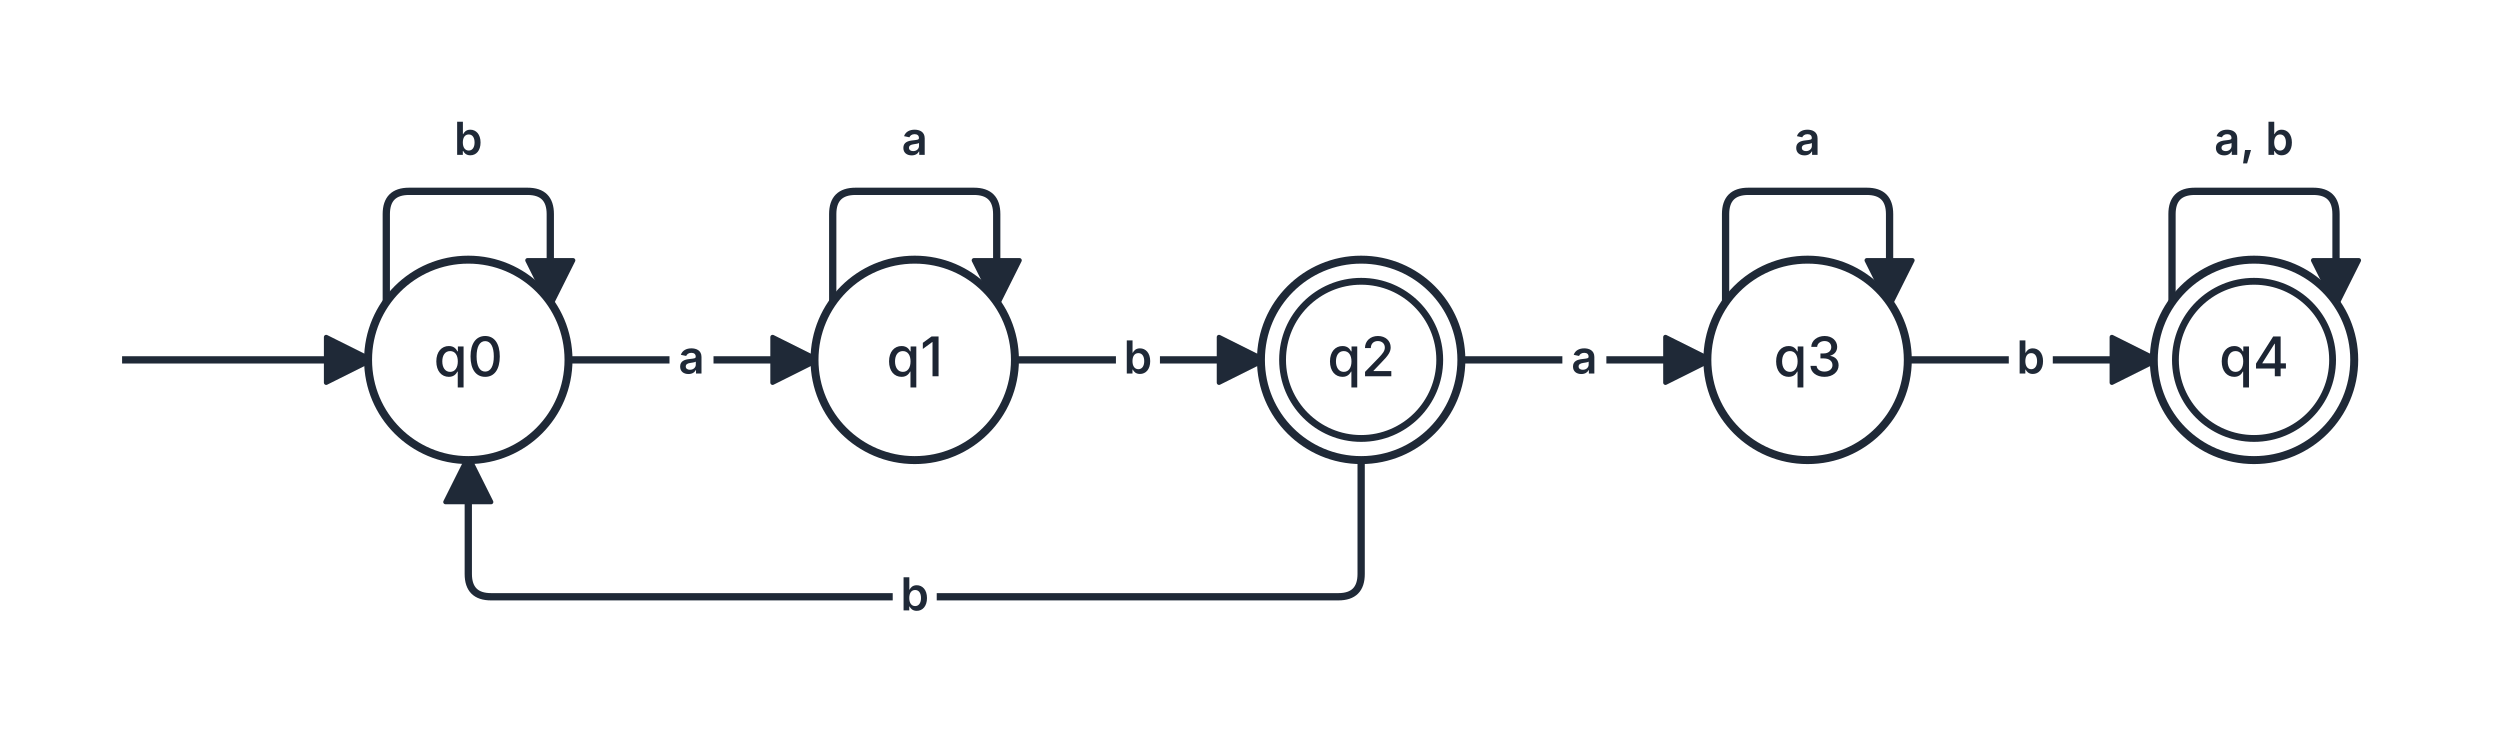
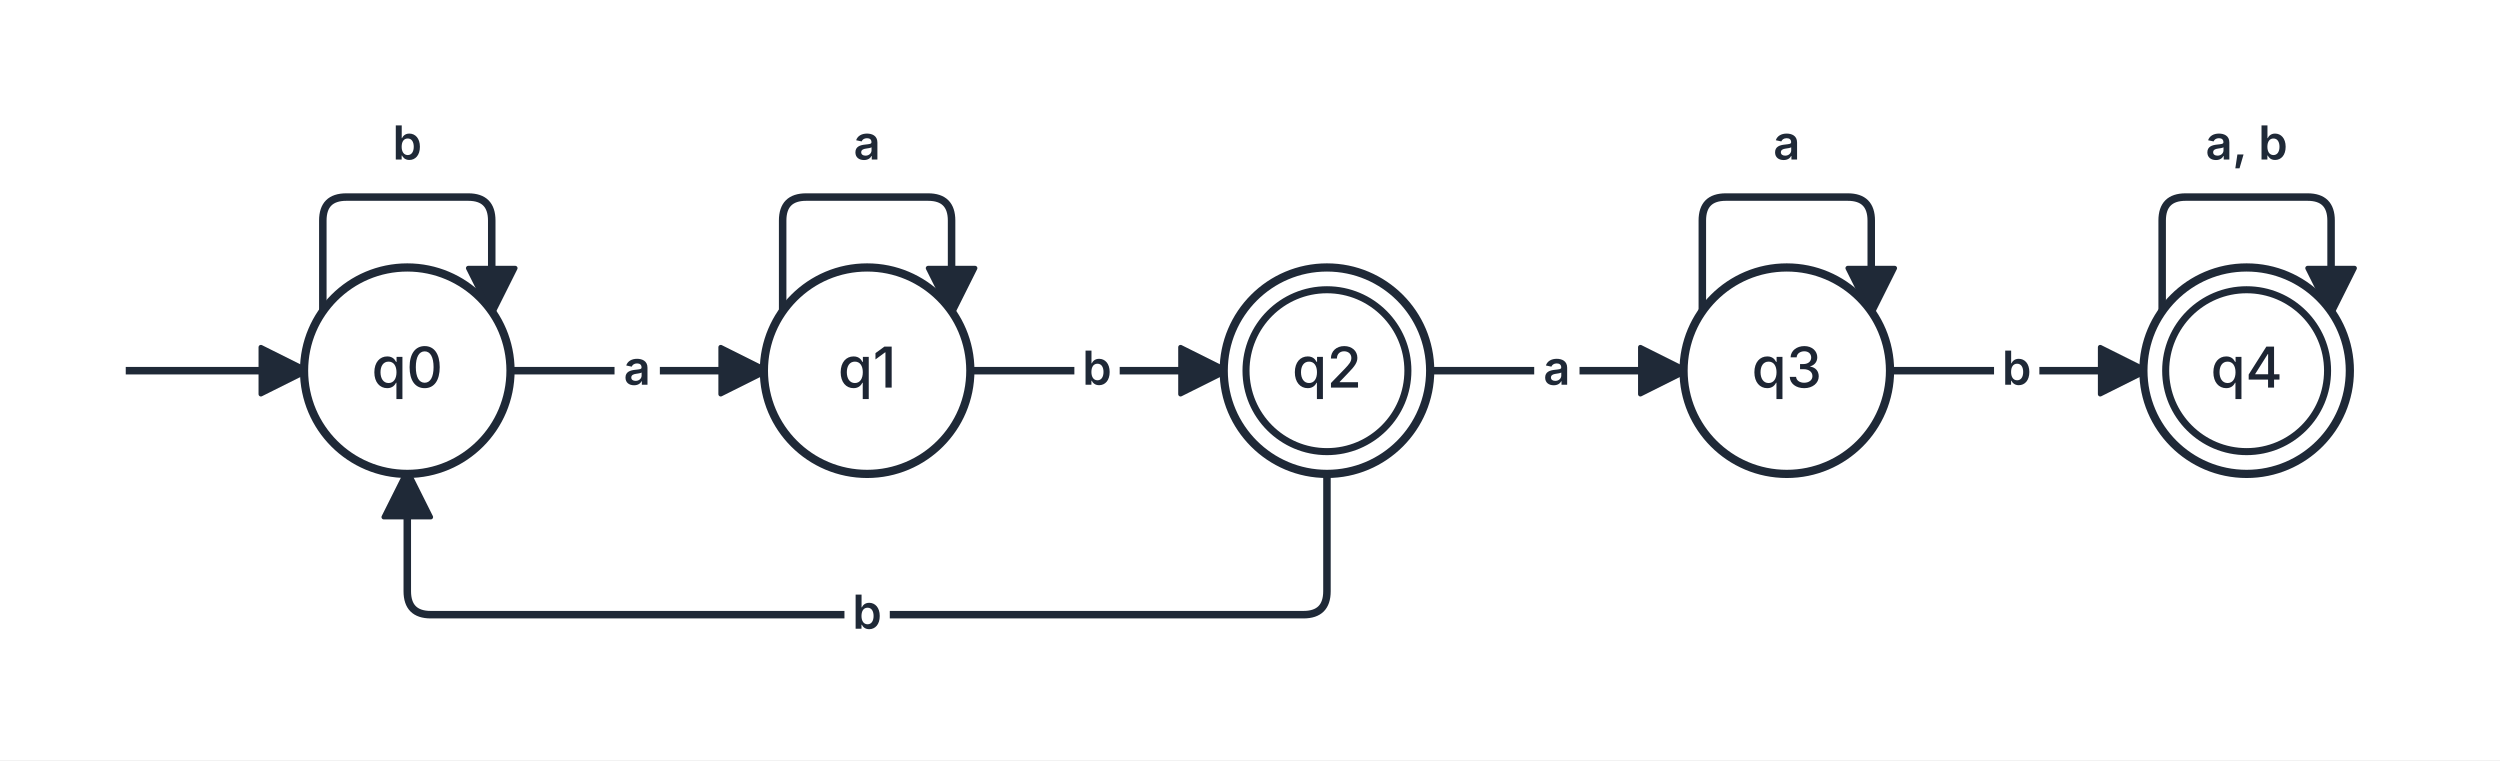
- <svg xmlns="http://www.w3.org/2000/svg" viewBox="-24.80 -79.00 548.80 162.00" width="548.80" height="162.00" font-family="Inter, system-ui, -apple-system, sans-serif">
+ <svg xmlns="http://www.w3.org/2000/svg" viewBox="-24.80 -79.00 532.80 162.00" width="532.80" height="162.00" font-family="Inter, system-ui, -apple-system, sans-serif">
  <defs>
    <marker id="gl-mk-0" markerWidth="12.00" markerHeight="12.00" viewBox="0 0 12.00 12" orient="auto" refX="1.00" refY="6" markerUnits="userSpaceOnUse">
      <path d="M 1,1 L 11,6 L 1,11 Z" fill="#1f2937" stroke="#1f2937" stroke-linejoin="round" />
    </marker>
  </defs>
-   <rect x="-24.80" y="-79.00" width="548.80" height="162.00" fill="#ffffff" />
+   <rect x="-24.80" y="-79.00" width="532.80" height="162.00" fill="#ffffff" />
  <g id="edges">
-     <path d="M 2.00,0.00 L 46.80,0.00" fill="none" stroke="#1f2937" stroke-width="1.60" marker-end="url(#gl-mk-0)" />
-     <path d="M 100.00,0.00 L 144.80,0.00" fill="none" stroke="#1f2937" stroke-width="1.60" marker-end="url(#gl-mk-0)" />
-     <rect x="122.17" y="-7.00" width="9.66" height="14.00" rx="3.00" fill="#ffffff" />
-     <text x="127.00" y="3.00" text-anchor="middle" font-size="10.00" font-weight="600" fill="#1f2937">a</text>
-     <path d="M 60.00,-12.65 L 60.00,-32.00 Q 60.00,-37.00 65.00,-37.00 L 91.00,-37.00 Q 96.00,-37.00 96.00,-32.00 L 96.00,-21.85" fill="none" stroke="#1f2937" stroke-width="1.60" marker-end="url(#gl-mk-0)" />
-     <rect x="73.17" y="-55.00" width="9.66" height="14.00" rx="3.00" fill="#ffffff" />
-     <text x="78.00" y="-45.00" text-anchor="middle" font-size="10.00" font-weight="600" fill="#1f2937">b</text>
-     <path d="M 158.00,-12.65 L 158.00,-32.00 Q 158.00,-37.00 163.00,-37.00 L 189.00,-37.00 Q 194.00,-37.00 194.00,-32.00 L 194.00,-21.85" fill="none" stroke="#1f2937" stroke-width="1.60" marker-end="url(#gl-mk-0)" />
-     <rect x="171.17" y="-55.00" width="9.66" height="14.00" rx="3.00" fill="#ffffff" />
-     <text x="176.00" y="-45.00" text-anchor="middle" font-size="10.00" font-weight="600" fill="#1f2937">a</text>
-     <path d="M 198.00,0.00 L 242.80,0.00" fill="none" stroke="#1f2937" stroke-width="1.60" marker-end="url(#gl-mk-0)" />
-     <rect x="220.17" y="-7.00" width="9.66" height="14.00" rx="3.00" fill="#ffffff" />
-     <text x="225.00" y="3.00" text-anchor="middle" font-size="10.00" font-weight="600" fill="#1f2937">b</text>
-     <path d="M 296.00,0.00 L 340.80,0.00" fill="none" stroke="#1f2937" stroke-width="1.60" marker-end="url(#gl-mk-0)" />
-     <rect x="318.17" y="-7.00" width="9.66" height="14.00" rx="3.00" fill="#ffffff" />
-     <text x="323.00" y="3.00" text-anchor="middle" font-size="10.00" font-weight="600" fill="#1f2937">a</text>
-     <path d="M 274.00,22.00 L 274.00,47.00 Q 274.00,52.00 269.00,52.00 L 83.00,52.00 Q 78.00,52.00 78.00,47.00 L 78.00,31.20" fill="none" stroke="#1f2937" stroke-width="1.60" marker-end="url(#gl-mk-0)" />
-     <rect x="171.17" y="45.00" width="9.66" height="14.00" rx="3.00" fill="#ffffff" />
-     <text x="176.00" y="55.00" text-anchor="middle" font-size="10.00" font-weight="600" fill="#1f2937">b</text>
-     <path d="M 394.00,0.00 L 438.80,0.00" fill="none" stroke="#1f2937" stroke-width="1.60" marker-end="url(#gl-mk-0)" />
-     <rect x="416.17" y="-7.00" width="9.66" height="14.00" rx="3.00" fill="#ffffff" />
-     <text x="421.00" y="3.00" text-anchor="middle" font-size="10.00" font-weight="600" fill="#1f2937">b</text>
-     <path d="M 354.00,-12.65 L 354.00,-32.00 Q 354.00,-37.00 359.00,-37.00 L 385.00,-37.00 Q 390.00,-37.00 390.00,-32.00 L 390.00,-21.85" fill="none" stroke="#1f2937" stroke-width="1.60" marker-end="url(#gl-mk-0)" />
-     <rect x="367.17" y="-55.00" width="9.66" height="14.00" rx="3.00" fill="#ffffff" />
-     <text x="372.00" y="-45.00" text-anchor="middle" font-size="10.00" font-weight="600" fill="#1f2937">a</text>
-     <path d="M 452.00,-12.65 L 452.00,-32.00 Q 452.00,-37.00 457.00,-37.00 L 483.00,-37.00 Q 488.00,-37.00 488.00,-32.00 L 488.00,-21.85" fill="none" stroke="#1f2937" stroke-width="1.60" marker-end="url(#gl-mk-0)" />
-     <rect x="459.25" y="-55.00" width="21.51" height="14.00" rx="3.00" fill="#ffffff" />
-     <text x="470.00" y="-45.00" text-anchor="middle" font-size="10.00" font-weight="600" fill="#1f2937">a, b</text>
+     <path d="M 2.00,0.00 L 30.80,0.00" fill="none" stroke="#1f2937" stroke-width="1.60" marker-end="url(#gl-mk-0)" />
+     <path d="M 84.00,0.00 L 128.80,0.00" fill="none" stroke="#1f2937" stroke-width="1.60" marker-end="url(#gl-mk-0)" />
+     <rect x="106.17" y="-7.00" width="9.66" height="14.00" rx="3.00" fill="#ffffff" />
+     <text x="111.00" y="3.00" text-anchor="middle" font-size="10.00" font-weight="600" fill="#1f2937">a</text>
+     <path d="M 44.00,-12.65 L 44.00,-32.00 Q 44.00,-37.00 49.00,-37.00 L 75.00,-37.00 Q 80.00,-37.00 80.00,-32.00 L 80.00,-21.85" fill="none" stroke="#1f2937" stroke-width="1.60" marker-end="url(#gl-mk-0)" />
+     <rect x="57.17" y="-55.00" width="9.66" height="14.00" rx="3.00" fill="#ffffff" />
+     <text x="62.00" y="-45.00" text-anchor="middle" font-size="10.00" font-weight="600" fill="#1f2937">b</text>
+     <path d="M 142.00,-12.65 L 142.00,-32.00 Q 142.00,-37.00 147.00,-37.00 L 173.00,-37.00 Q 178.00,-37.00 178.00,-32.00 L 178.00,-21.85" fill="none" stroke="#1f2937" stroke-width="1.60" marker-end="url(#gl-mk-0)" />
+     <rect x="155.17" y="-55.00" width="9.66" height="14.00" rx="3.00" fill="#ffffff" />
+     <text x="160.00" y="-45.00" text-anchor="middle" font-size="10.00" font-weight="600" fill="#1f2937">a</text>
+     <path d="M 182.00,0.00 L 226.80,0.00" fill="none" stroke="#1f2937" stroke-width="1.60" marker-end="url(#gl-mk-0)" />
+     <rect x="204.17" y="-7.00" width="9.66" height="14.00" rx="3.00" fill="#ffffff" />
+     <text x="209.00" y="3.00" text-anchor="middle" font-size="10.00" font-weight="600" fill="#1f2937">b</text>
+     <path d="M 280.00,0.00 L 324.80,0.00" fill="none" stroke="#1f2937" stroke-width="1.60" marker-end="url(#gl-mk-0)" />
+     <rect x="302.17" y="-7.00" width="9.66" height="14.00" rx="3.00" fill="#ffffff" />
+     <text x="307.00" y="3.00" text-anchor="middle" font-size="10.00" font-weight="600" fill="#1f2937">a</text>
+     <path d="M 258.00,22.00 L 258.00,47.00 Q 258.00,52.00 253.00,52.00 L 67.00,52.00 Q 62.00,52.00 62.00,47.00 L 62.00,31.20" fill="none" stroke="#1f2937" stroke-width="1.60" marker-end="url(#gl-mk-0)" />
+     <rect x="155.17" y="45.00" width="9.66" height="14.00" rx="3.00" fill="#ffffff" />
+     <text x="160.00" y="55.00" text-anchor="middle" font-size="10.00" font-weight="600" fill="#1f2937">b</text>
+     <path d="M 378.00,0.00 L 422.80,0.00" fill="none" stroke="#1f2937" stroke-width="1.60" marker-end="url(#gl-mk-0)" />
+     <rect x="400.17" y="-7.00" width="9.66" height="14.00" rx="3.00" fill="#ffffff" />
+     <text x="405.00" y="3.00" text-anchor="middle" font-size="10.00" font-weight="600" fill="#1f2937">b</text>
+     <path d="M 338.00,-12.65 L 338.00,-32.00 Q 338.00,-37.00 343.00,-37.00 L 369.00,-37.00 Q 374.00,-37.00 374.00,-32.00 L 374.00,-21.85" fill="none" stroke="#1f2937" stroke-width="1.60" marker-end="url(#gl-mk-0)" />
+     <rect x="351.17" y="-55.00" width="9.66" height="14.00" rx="3.00" fill="#ffffff" />
+     <text x="356.00" y="-45.00" text-anchor="middle" font-size="10.00" font-weight="600" fill="#1f2937">a</text>
+     <path d="M 436.00,-12.65 L 436.00,-32.00 Q 436.00,-37.00 441.00,-37.00 L 467.00,-37.00 Q 472.00,-37.00 472.00,-32.00 L 472.00,-21.85" fill="none" stroke="#1f2937" stroke-width="1.60" marker-end="url(#gl-mk-0)" />
+     <rect x="443.25" y="-55.00" width="21.51" height="14.00" rx="3.00" fill="#ffffff" />
+     <text x="454.00" y="-45.00" text-anchor="middle" font-size="10.00" font-weight="600" fill="#1f2937">a, b</text>
  </g>
  <g id="nodes">
-     <circle cx="78.00" cy="0.00" r="22.00" fill="#ffffff" stroke="#1f2937" stroke-width="1.75" />
-     <text x="78.00" y="3.60" text-anchor="middle" font-size="12.00" font-weight="500" fill="#1d2533">q0</text>
-     <circle cx="176.00" cy="0.00" r="22.00" fill="#ffffff" stroke="#1f2937" stroke-width="1.75" />
-     <text x="176.00" y="3.60" text-anchor="middle" font-size="12.00" font-weight="500" fill="#1d2533">q1</text>
-     <circle cx="274.00" cy="0.00" r="22.00" fill="#ffffff" stroke="#1f2937" stroke-width="1.75" />
-     <text x="274.00" y="3.60" text-anchor="middle" font-size="12.00" font-weight="500" fill="#1d2533">q2</text>
-     <circle cx="274.00" cy="0.00" r="17.25" fill="none" stroke="#1f2937" stroke-width="1.50" />
-     <circle cx="372.00" cy="0.00" r="22.00" fill="#ffffff" stroke="#1f2937" stroke-width="1.75" />
-     <text x="372.00" y="3.60" text-anchor="middle" font-size="12.00" font-weight="500" fill="#1d2533">q3</text>
-     <circle cx="470.00" cy="0.00" r="22.00" fill="#ffffff" stroke="#1f2937" stroke-width="1.75" />
-     <text x="470.00" y="3.60" text-anchor="middle" font-size="12.00" font-weight="500" fill="#1d2533">q4</text>
-     <circle cx="470.00" cy="0.00" r="17.25" fill="none" stroke="#1f2937" stroke-width="1.50" />
+     <circle cx="62.00" cy="0.00" r="22.00" fill="#ffffff" stroke="#1f2937" stroke-width="1.75" />
+     <text x="62.00" y="3.60" text-anchor="middle" font-size="12.00" font-weight="500" fill="#1d2533">q0</text>
+     <circle cx="160.00" cy="0.00" r="22.00" fill="#ffffff" stroke="#1f2937" stroke-width="1.75" />
+     <text x="160.00" y="3.60" text-anchor="middle" font-size="12.00" font-weight="500" fill="#1d2533">q1</text>
+     <circle cx="258.00" cy="0.00" r="22.00" fill="#ffffff" stroke="#1f2937" stroke-width="1.75" />
+     <text x="258.00" y="3.60" text-anchor="middle" font-size="12.00" font-weight="500" fill="#1d2533">q2</text>
+     <circle cx="258.00" cy="0.00" r="17.25" fill="none" stroke="#1f2937" stroke-width="1.50" />
+     <circle cx="356.00" cy="0.00" r="22.00" fill="#ffffff" stroke="#1f2937" stroke-width="1.75" />
+     <text x="356.00" y="3.60" text-anchor="middle" font-size="12.00" font-weight="500" fill="#1d2533">q3</text>
+     <circle cx="454.00" cy="0.00" r="22.00" fill="#ffffff" stroke="#1f2937" stroke-width="1.75" />
+     <text x="454.00" y="3.60" text-anchor="middle" font-size="12.00" font-weight="500" fill="#1d2533">q4</text>
+     <circle cx="454.00" cy="0.00" r="17.25" fill="none" stroke="#1f2937" stroke-width="1.50" />
    <rect x="0.00" y="-1.00" width="2.00" height="2.00" rx="1.00" fill="none" stroke="none" stroke-width="1.60" />
  </g>
</svg>
